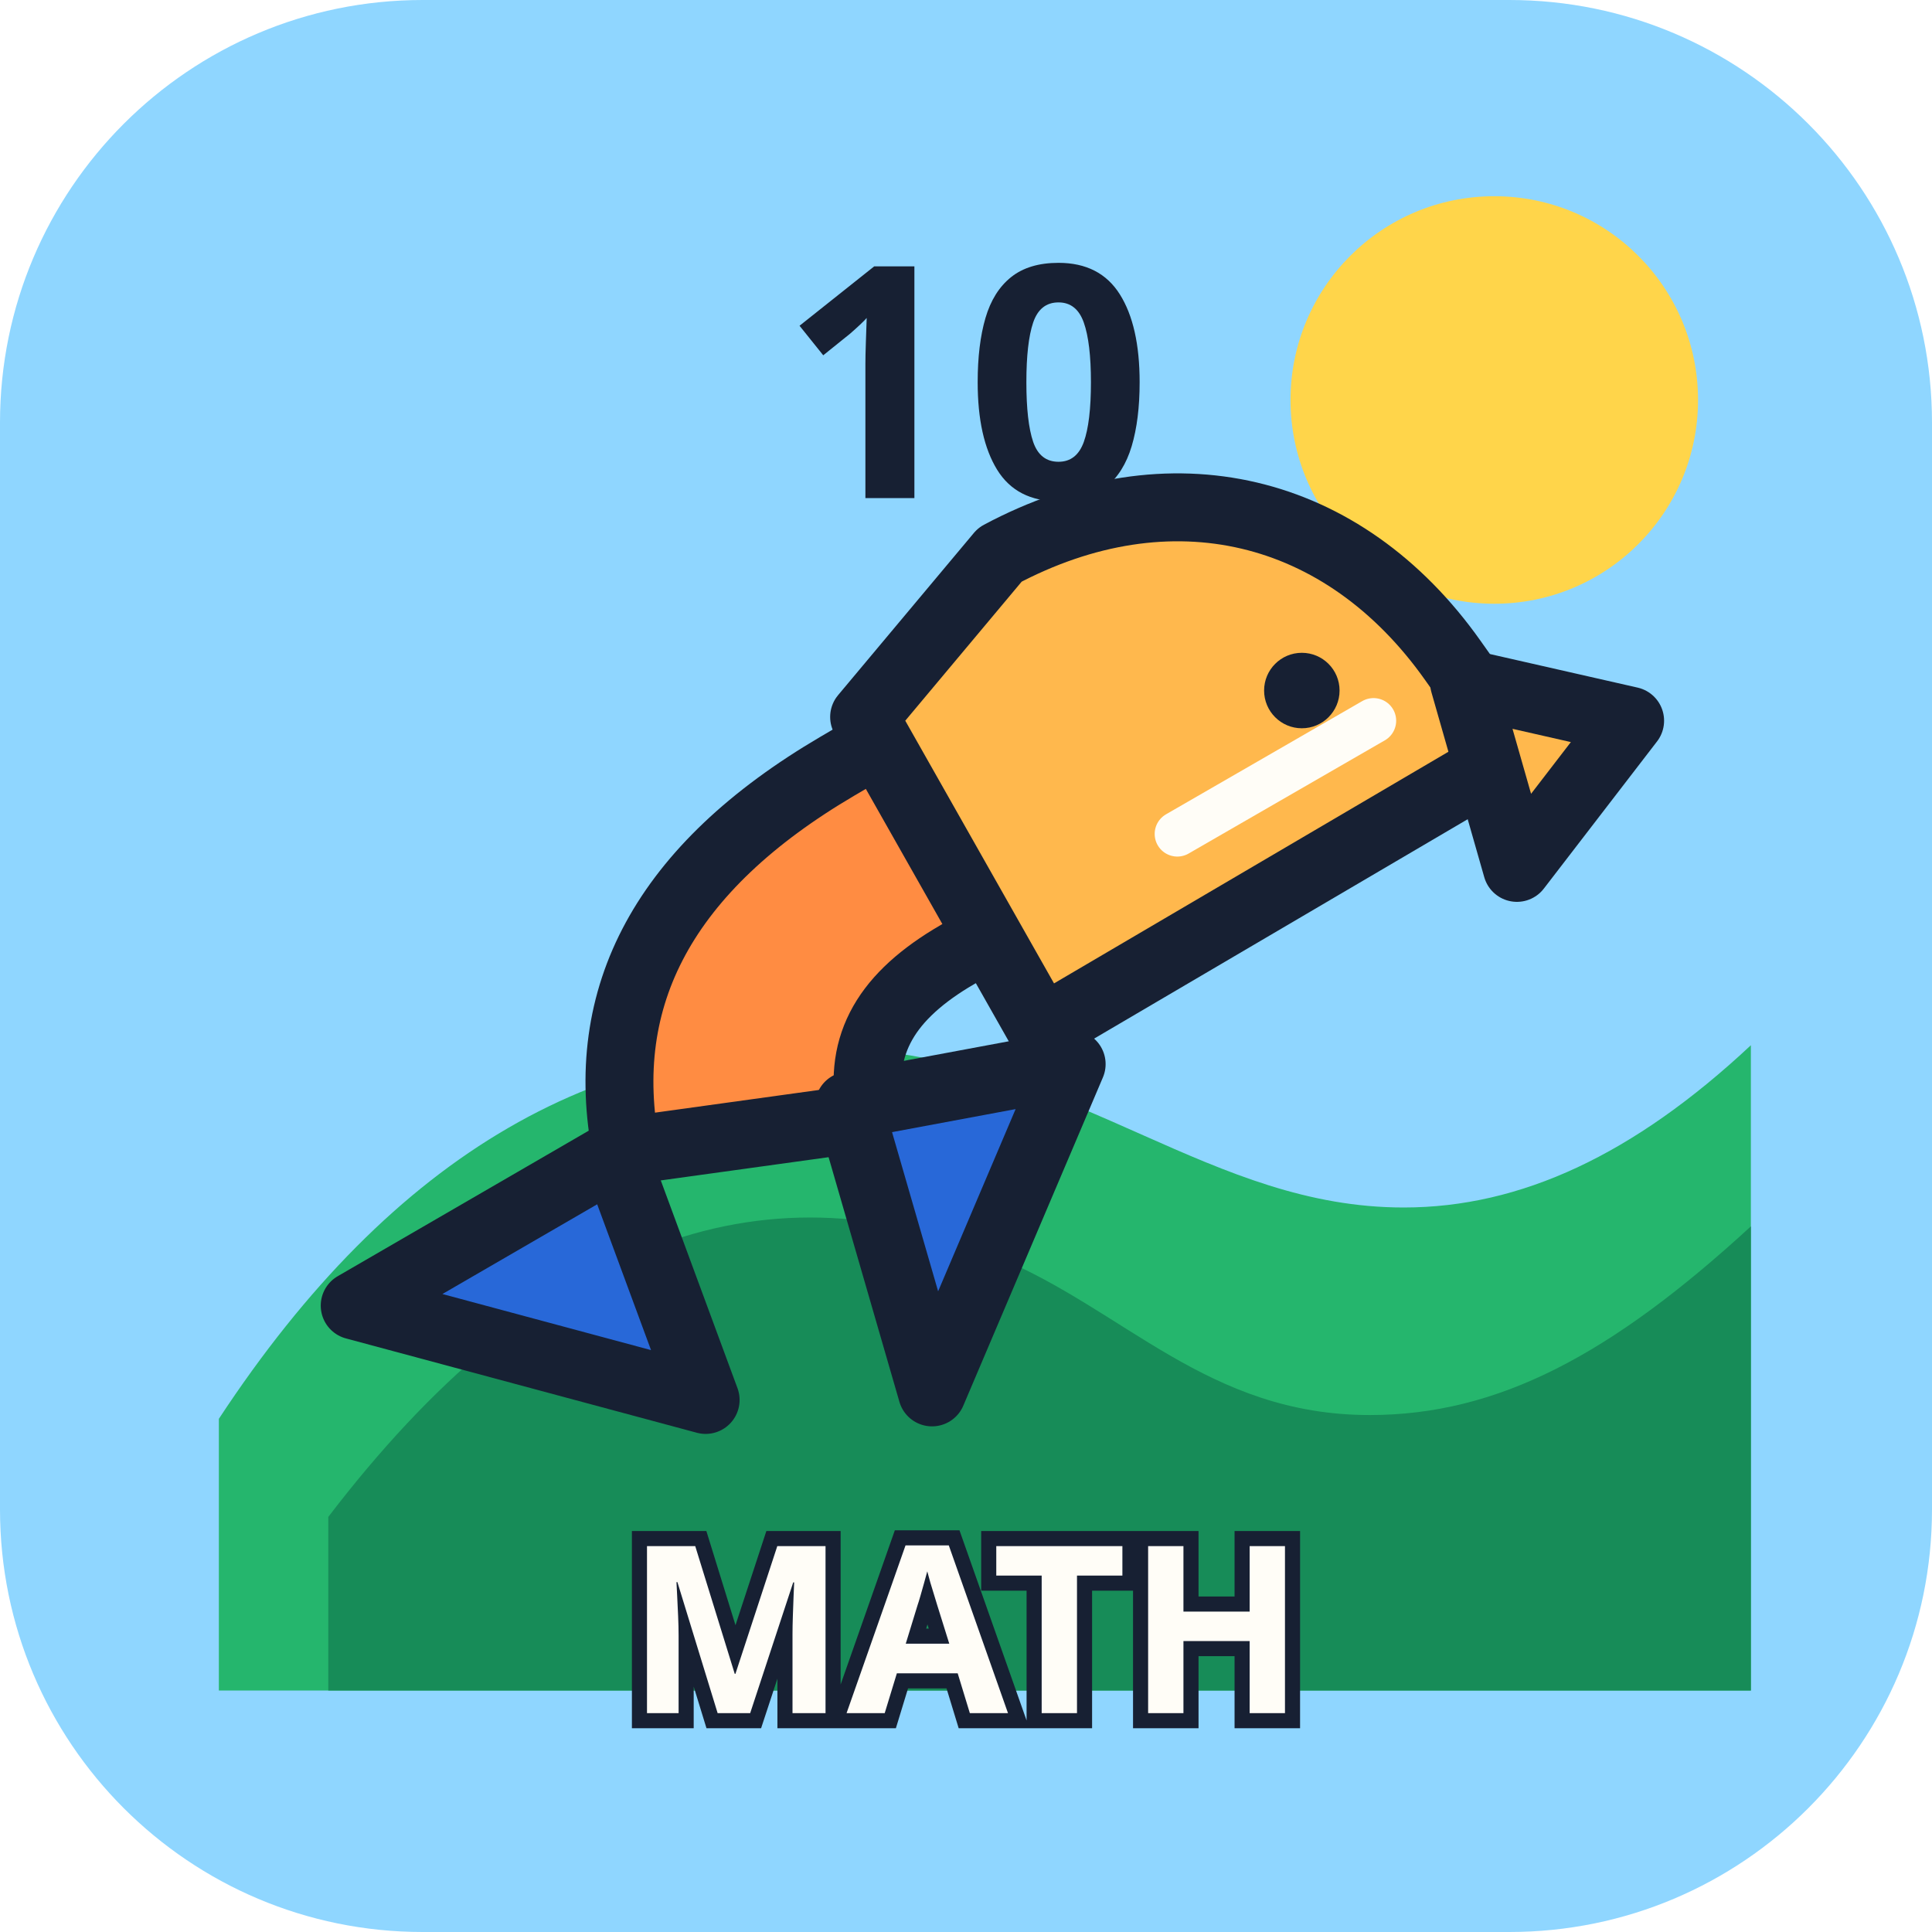
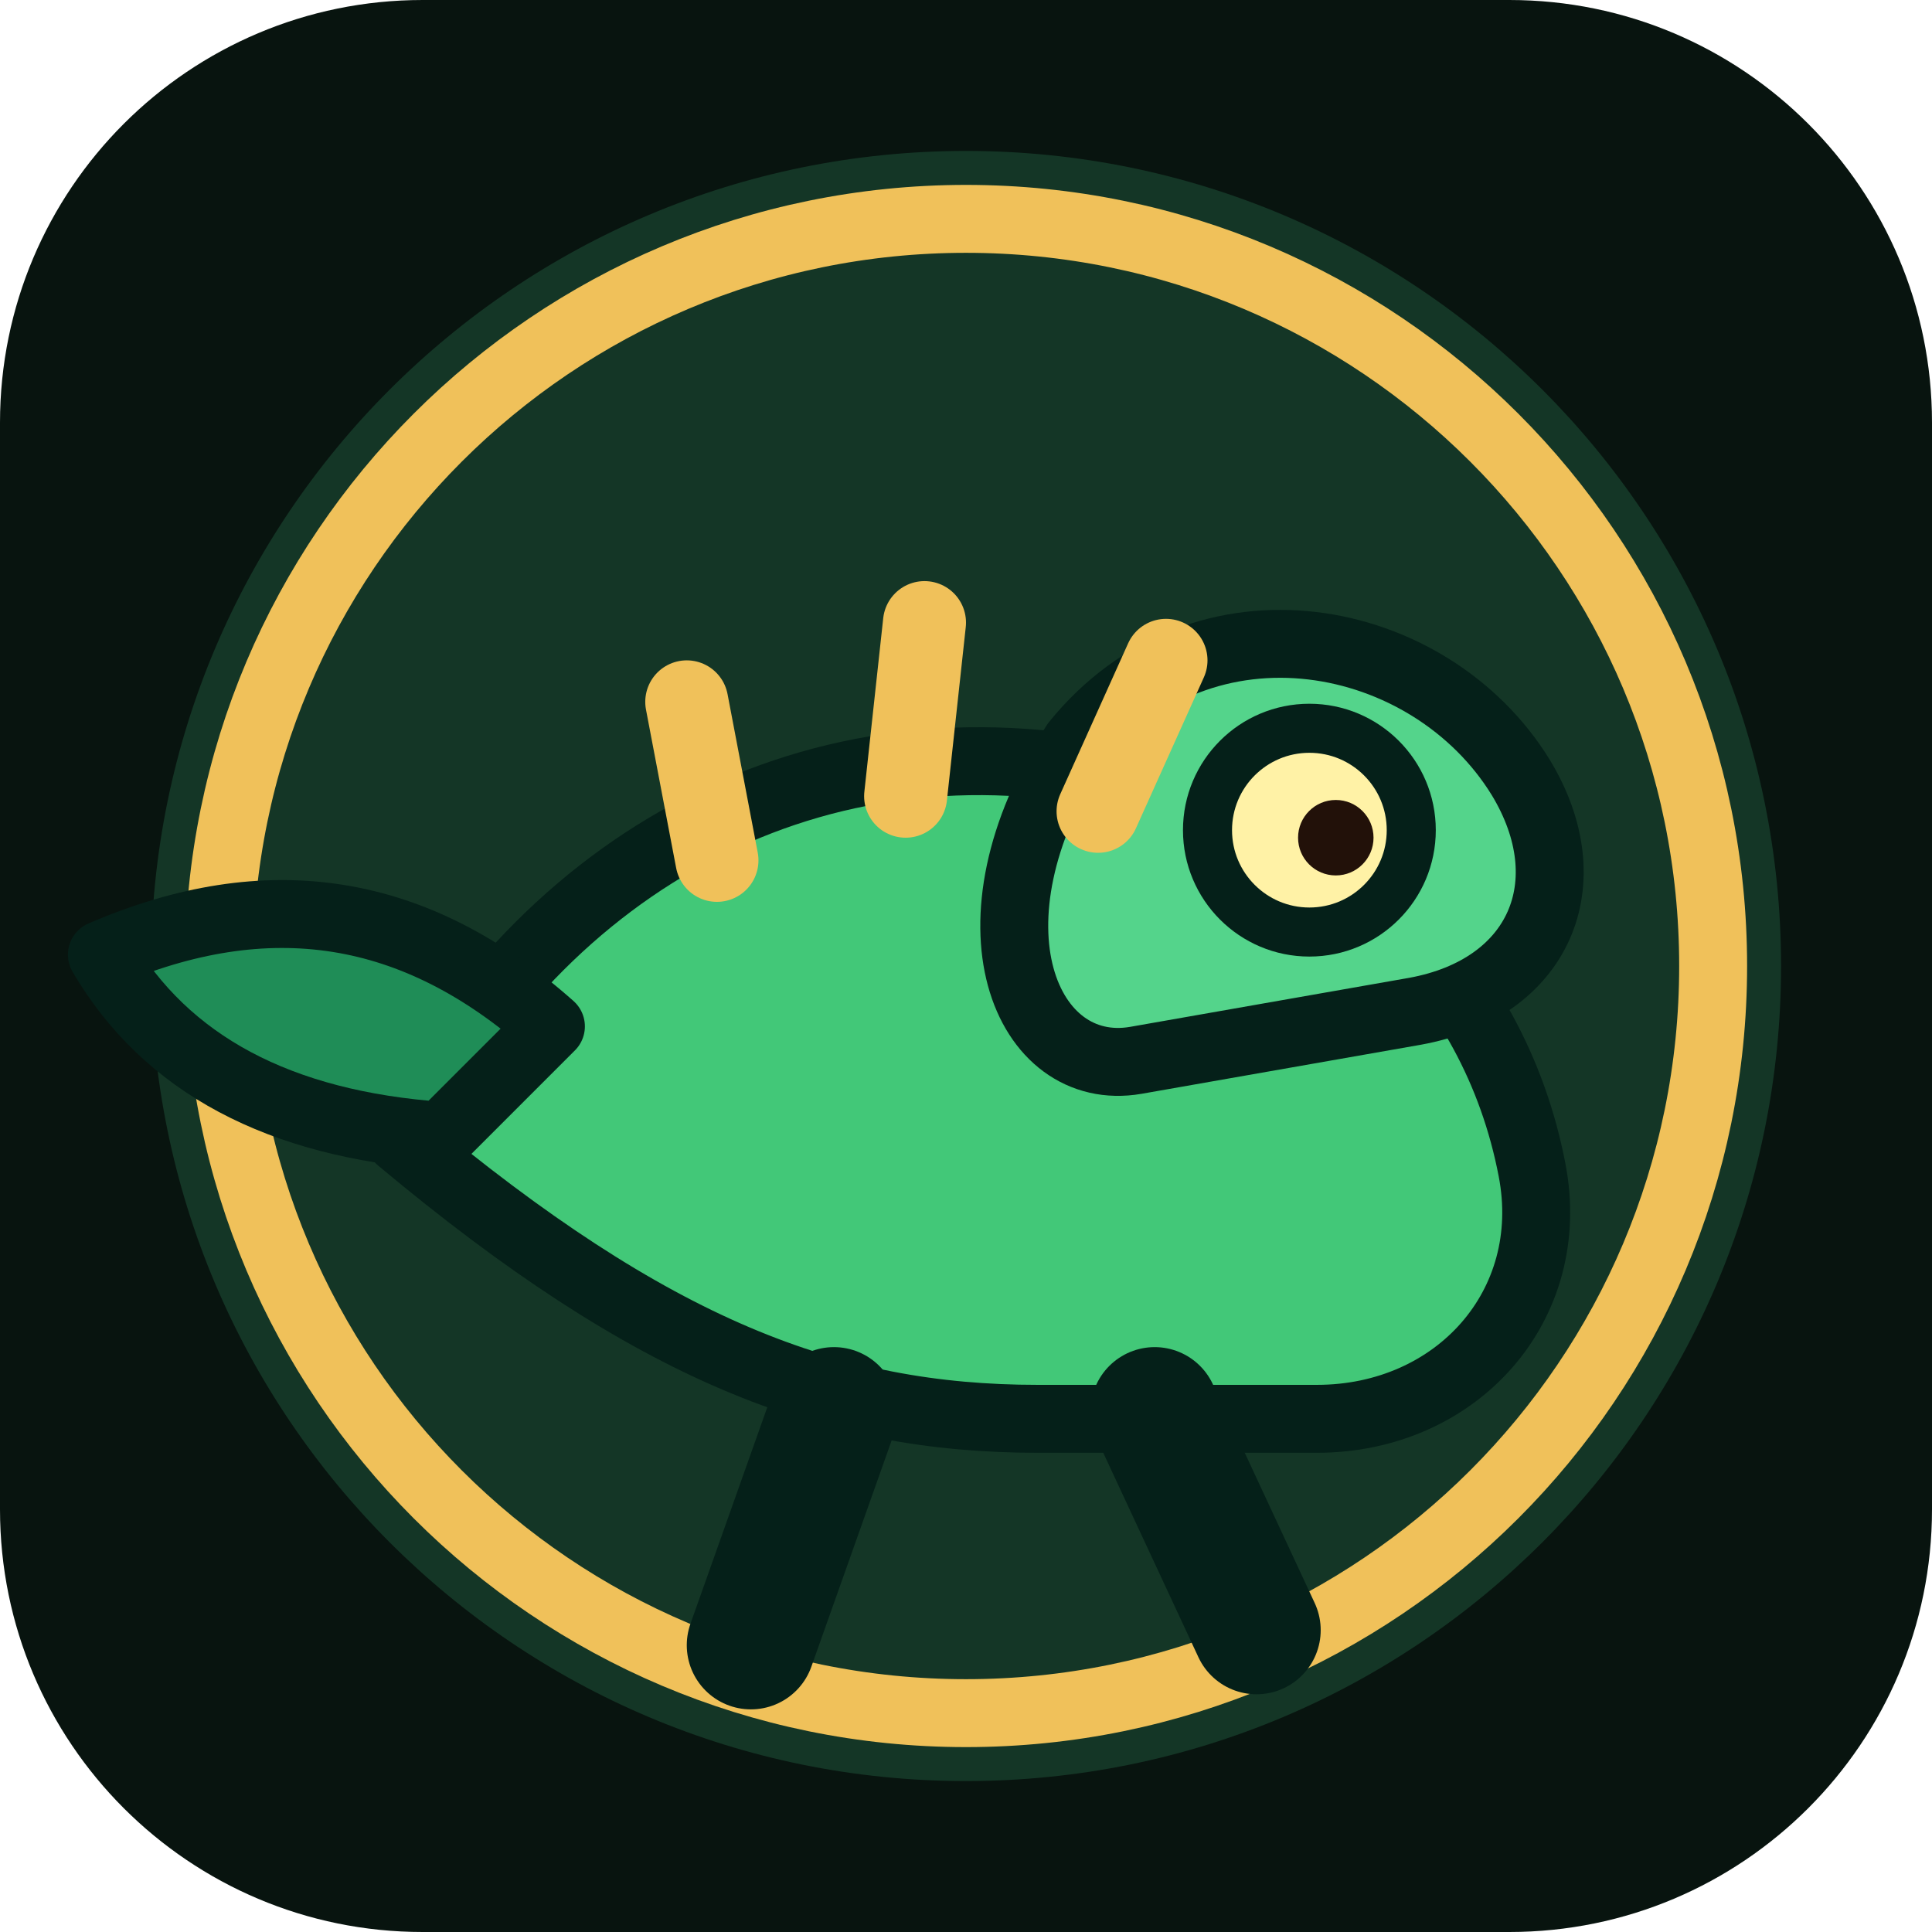
- <svg xmlns="http://www.w3.org/2000/svg" viewBox="0 0 512 512" role="img" aria-labelledby="title">
-   <rect width="512" height="512" rx="112" fill="#8fd6ff" />
-   <circle cx="396" cy="106" r="54" fill="#ffd54a" />
-   <path d="M58 376c46-70 102-103 170-98 59 5 93 42 144 42 31 0 61-14 92-43v171H58z" fill="#25b66d" />
-   <path d="M87 402c55-72 114-95 177-69 34 14 56 42 99 42 34 0 64-16 101-50v123H87z" fill="#178c58" />
-   <path d="M166 305c-8-41 10-75 56-102l58-34 31 50-59 35c-18 11-25 24-21 42z" fill="#ff8c42" stroke="#172033" stroke-width="18" stroke-linejoin="round" />
-   <path d="M265 147c45-24 91-13 120 28l17 24-126 74-47-83z" fill="#ffb84d" stroke="#172033" stroke-width="18" stroke-linejoin="round" />
-   <path d="M388 181l44 10-30 39z" fill="#ffb84d" stroke="#172033" stroke-width="18" stroke-linejoin="round" />
-   <circle cx="345" cy="183" r="10" fill="#172033" />
-   <path d="M312 221l52-30" stroke="#fffdf7" stroke-width="12" stroke-linecap="round" />
-   <path d="M163 306l-69 40 93 25z" fill="#2868d8" stroke="#172033" stroke-width="18" stroke-linejoin="round" />
-   <path d="M225 293l22 76 37-87z" fill="#2868d8" stroke="#172033" stroke-width="18" stroke-linejoin="round" />
-   <text x="256" y="132" text-anchor="middle" font-family="ui-rounded, system-ui, sans-serif" font-size="86" font-weight="900" fill="#172033">10</text>
-   <text x="256" y="454" text-anchor="middle" font-family="ui-rounded, system-ui, sans-serif" font-size="62" font-weight="900" fill="#fffdf7" stroke="#172033" stroke-width="8" paint-order="stroke">MATH</text>
+ <svg xmlns="http://www.w3.org/2000/svg" viewBox="0 0 512 512">
+   <rect width="512" height="512" rx="112" fill="#08140f" />
+   <circle cx="256" cy="256" r="216" fill="#143626" />
+   <circle cx="256" cy="256" r="198" fill="none" stroke="#f0c15a" stroke-width="18" />
+   <path d="M106 302c38-74 110-114 192-96 58 13 98 52 108 104 7 36-20 66-57 66h-74c-55 0-102-18-169-74Z" fill="#42c878" stroke="#052019" stroke-width="18" stroke-linejoin="round" />
+   <path d="M285 197c34-42 94-30 118 9 17 28 5 56-28 62l-74 13c-29 5-47-36-16-84Z" fill="#54d48b" stroke="#052019" stroke-width="18" stroke-linejoin="round" />
+   <circle cx="347" cy="220" r="27" fill="#fff2a6" stroke="#052019" stroke-width="13" />
+   <circle cx="354" cy="222" r="10" fill="#221109" />
+   <path d="M117 301c-43-3-73-19-90-48 44-19 83-13 119 19Z" fill="#1f8d57" stroke="#052019" stroke-width="18" stroke-linejoin="round" />
+   <path d="M221 374l-22 62M306 374l27 58" stroke="#052019" stroke-width="34" stroke-linecap="round" />
+   <path d="M190 228l-8-42M240 211l5-46M291 215l18-40" stroke="#f0c15a" stroke-width="22" stroke-linecap="round" />
</svg>
